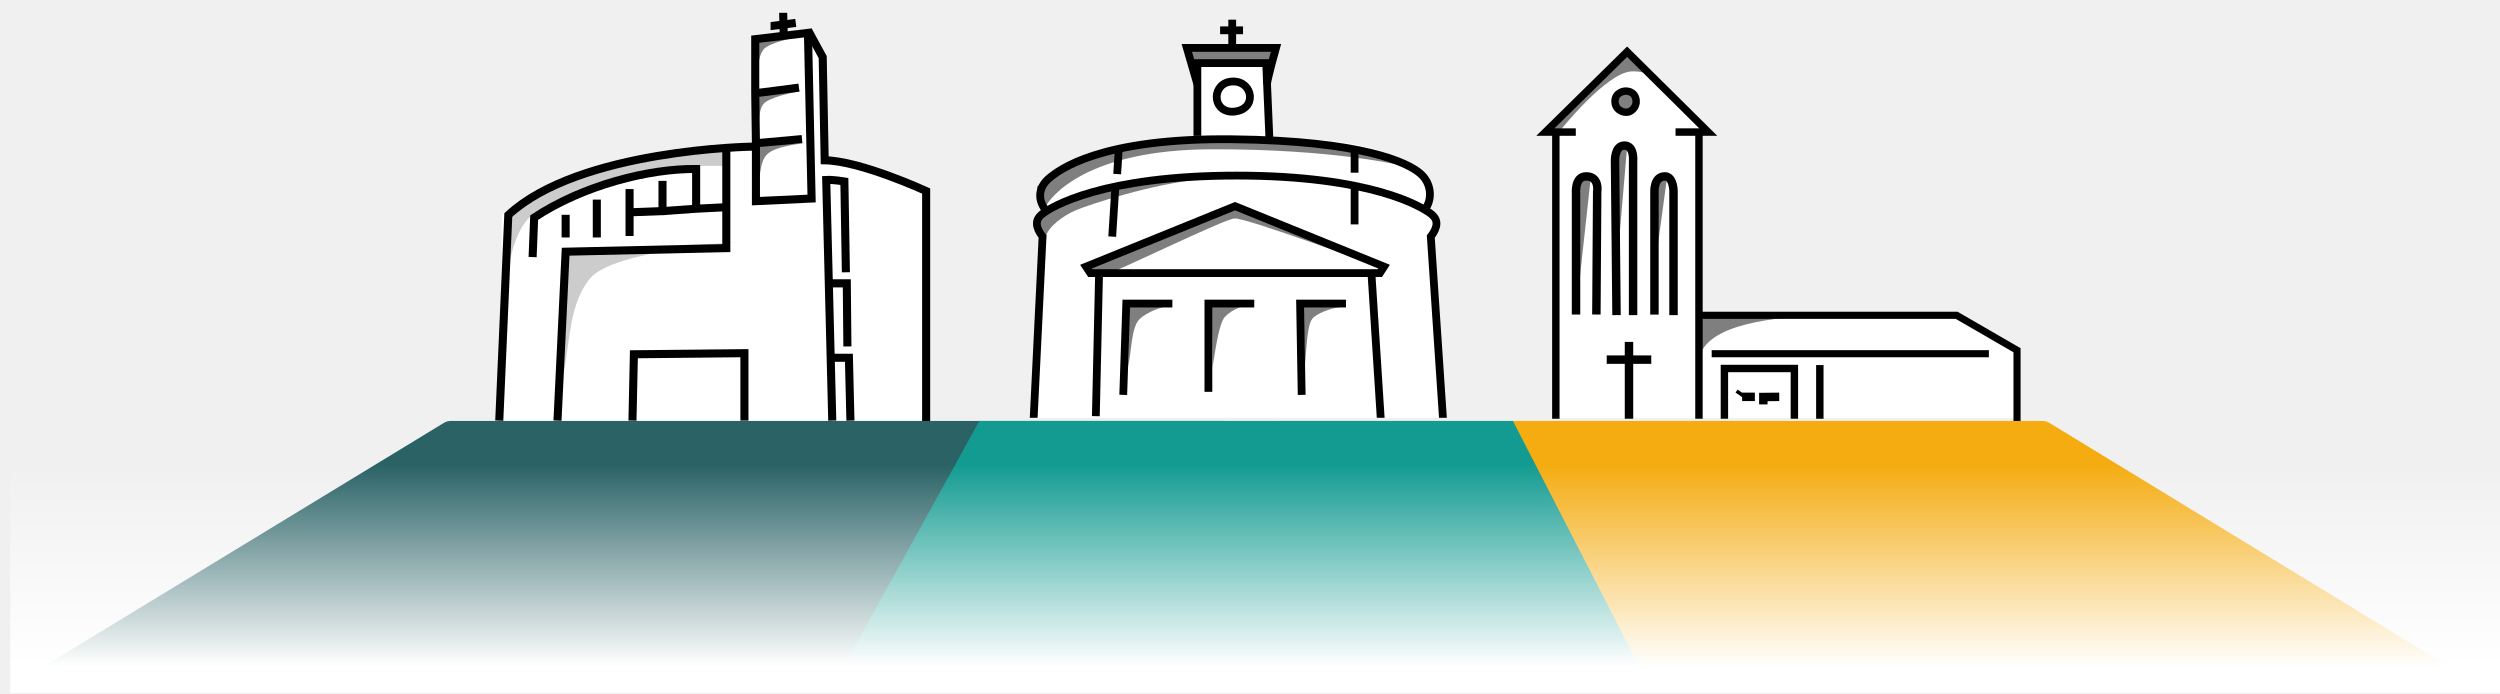
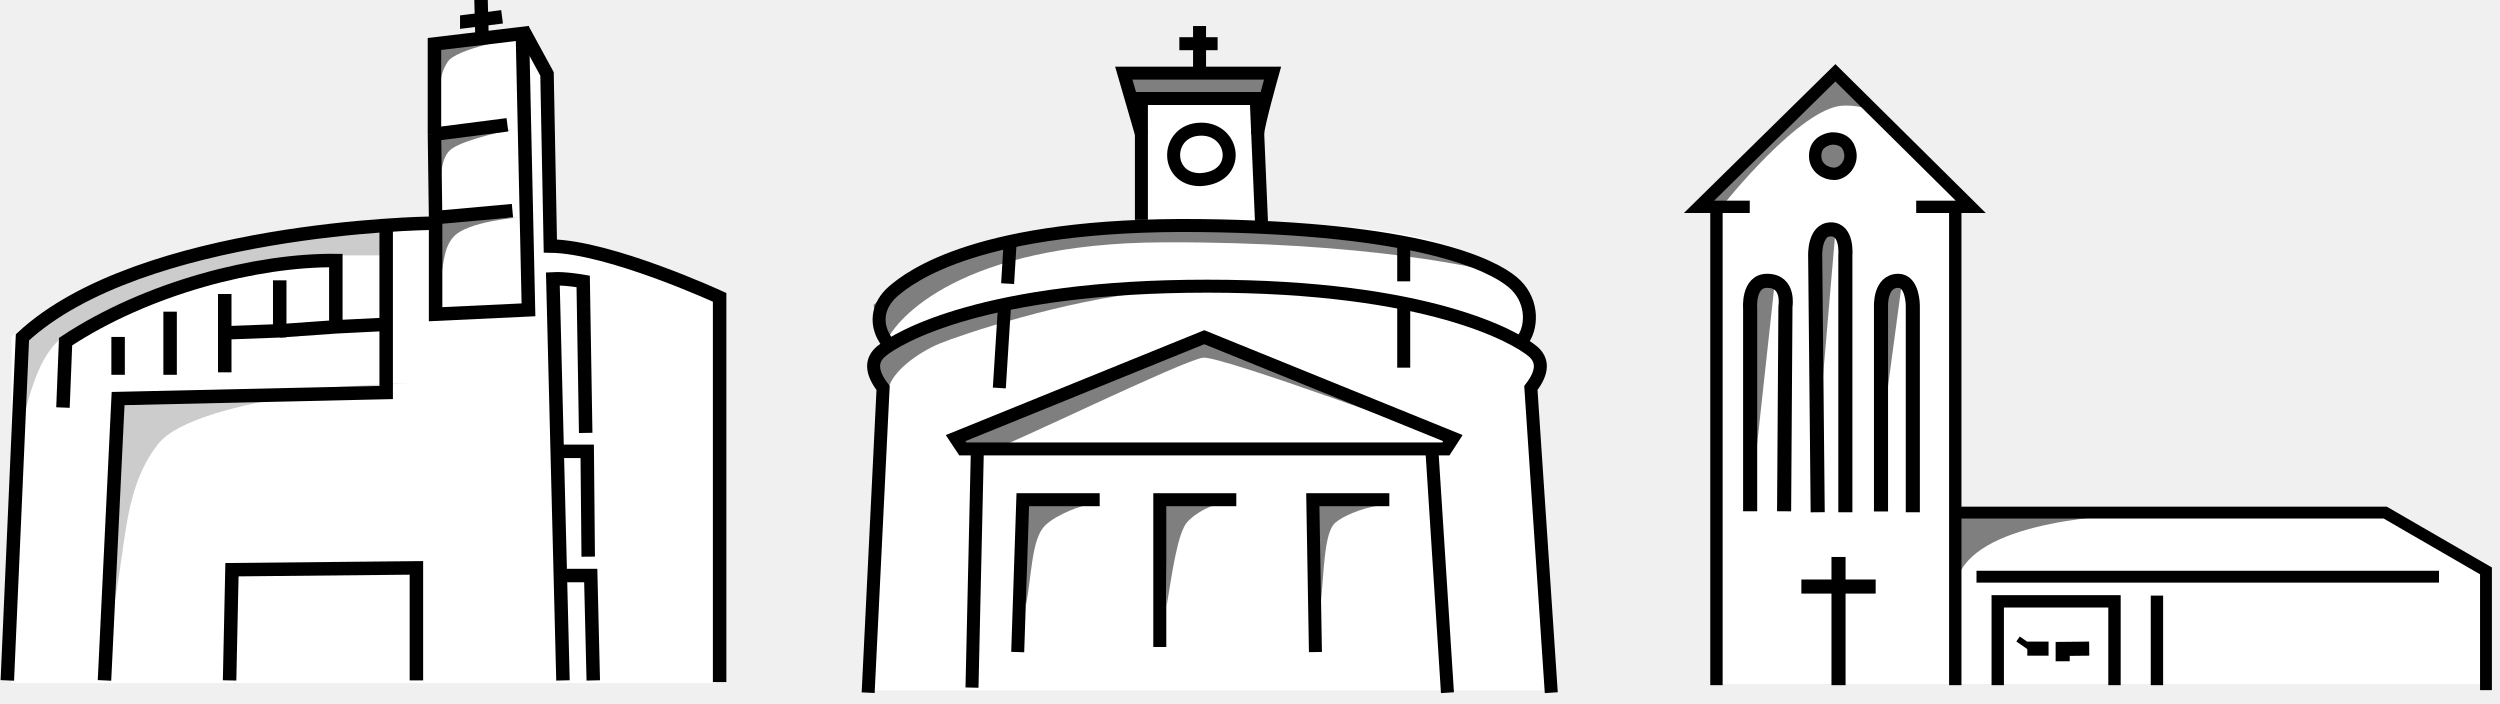
- <svg xmlns="http://www.w3.org/2000/svg" width="974" height="270" viewBox="0 0 974 270" fill="none">
-   <path d="M195.5 83.5V164.5H360V75.5C344 64.5 322.5 63 322.5 63L321 23L315 13L295 15V56.5C295 56.5 232.5 55 195.5 83.5Z" fill="white" />
-   <path opacity="0.2" d="M195.892 111.902C198.497 104.05 200.106 87.878 208.497 83.019C216.887 78.16 232.366 71.551 232.519 71.513C232.672 71.474 268.342 64.671 268.342 64.671L272.441 64.632L282.97 64.632V58.604C282.97 58.604 278.878 58.218 269.645 58.995C260.411 59.773 229.109 65.098 217.194 71.59C205.278 78.082 198.842 82.98 198.842 82.98L195.892 111.902Z" fill="black" />
-   <path opacity="0.2" d="M217.884 152.408C222.711 135.848 220.451 120.571 229.684 108.714C238.573 97.286 289.031 94.37 289.031 94.37L222.137 98.024L220.374 101.912L217.884 152.408Z" fill="black" />
-   <path opacity="0.5" d="M294.855 31.356C295.775 25.836 295.008 22.998 297.346 19.422C299.453 16.234 313.437 13.902 313.437 13.902L294.166 15.185L294.855 31.356Z" fill="black" />
-   <path opacity="0.5" d="M295.469 52.27C295.66 46.323 295.622 41.658 298.266 39.753C301.56 37.382 312.25 35.282 312.25 35.282L293.668 36.371L295.469 52.27Z" fill="black" />
-   <path opacity="0.5" d="M294.97 72.601C296.656 67.547 295.928 63.349 298.725 60.278C301.943 56.702 313.667 55.808 313.667 55.808L294.97 56.43V72.601Z" fill="black" />
-   <path d="M246.407 163.876L246.964 138.025L290.028 137.598V163.876" stroke="black" stroke-width="3.145" stroke-miterlimit="10" />
-   <path d="M294.242 36.332L294.242 15.267L314.778 12.814L316.196 77.344L294.511 78.367V55.808M294.242 36.332L311.277 34.138M294.242 36.332L294.511 55.808M294.511 55.808L312.456 54.188" stroke="black" stroke-width="3.145" stroke-miterlimit="10" />
-   <path d="M305.123 5C305.123 5.428 305.354 13.941 305.354 13.941" stroke="black" stroke-width="3.145" stroke-miterlimit="10" />
-   <path d="M300.22 10.17C300.296 10.17 310.028 8.926 310.028 8.926" stroke="black" stroke-width="3.145" stroke-miterlimit="10" />
-   <path d="M324.25 163.876L321.892 70.111C324.727 69.955 328.968 70.7 328.968 70.7L329.558 106.083M323.24 139.386L330.737 139.386L331.327 163.876M321.976 110.386C322.244 110.386 329.912 110.386 329.912 110.386L330.148 134.98" stroke="black" stroke-width="3.145" stroke-miterlimit="10" />
-   <path d="M245.584 82.708L258.113 82.242V70.463" stroke="black" stroke-width="3.145" stroke-miterlimit="10" />
-   <path d="M245.278 73.649V91.937M232.52 77.777V92.52M220.375 83.674C220.375 84.685 220.375 92.52 220.375 92.52" stroke="black" stroke-width="3.145" stroke-miterlimit="10" />
-   <path d="M207.501 100.162L208.114 84.769C227.232 72.135 252.94 65.643 271.216 65.837V81.315M271.216 81.315L258.113 82.242M271.216 81.315L282.97 80.726M217.195 163.876L220.375 98.063L282.97 96.648V56.779" stroke="black" stroke-width="3.145" stroke-miterlimit="10" />
-   <path d="M292.995 57.137C292.995 57.137 225.777 58.062 198.038 83.758L194.512 163.876M360.831 164.265V74.428C360.831 74.428 335.248 62.639 321.302 62.444L320.525 22.26L314.932 11.997" stroke="black" stroke-width="3.145" stroke-miterlimit="10" />
-   <g clip-path="url(#clip0_718_543)">
-     <path d="M406.358 91.996L402.82 162.763H562.044C560.471 139.174 557.444 91.996 557.916 91.996C560.275 90.817 562.044 83.15 555.557 81.971C565.582 64.279 533.148 52.485 494.816 54.254C495.288 54.254 494.226 37.349 493.637 28.896L497.175 18.281H462.381L465.92 28.896C466.116 37.349 466.627 54.254 467.099 54.254C403.41 59.562 400.461 76.663 407.538 81.971C403.999 83.15 401.64 87.278 406.358 91.996Z" fill="white" />
-     <path opacity="0.5" d="M465.336 26.1C466.876 26.534 467.628 25.588 468.867 25.076C469.732 24.722 470.709 24.958 471.61 25.076C473.038 25.273 474.466 25.51 475.894 25.47C478.824 25.431 481.718 24.801 484.648 24.643C485.776 24.564 486.865 24.564 487.992 24.604C488.781 24.21 489.683 24.25 490.472 24.604C490.66 24.604 490.848 24.604 491.036 24.604C491.036 24.722 491.073 24.801 491.073 24.919C492.013 25.51 492.727 26.534 492.802 27.715C493.253 27.991 493.816 28.148 494.418 28.148C494.455 28.148 494.493 28.148 494.53 28.148C494.793 27.518 495.094 26.849 495.319 26.179C496.033 24.131 496.334 22.044 497.123 20.036C497.085 19.996 497.085 19.918 497.048 19.878C496.108 18.067 494.53 17.831 492.764 17.673C489.345 17.437 485.888 17.358 482.469 17.752C479.238 18.106 476.082 18.657 472.813 18.146C470.183 17.752 468.154 17.831 465.974 18.854C465.674 18.854 465.373 18.894 465.11 18.973C463.231 19.524 462.405 21.453 462.743 23.344C462.968 24.683 464.096 25.746 465.336 26.1Z" fill="black" />
-     <path opacity="0.5" d="M473.203 69.224C471.845 69.33 470.447 69.49 469.049 69.65L488.419 69.224C488.379 69.224 495.488 67.516 473.203 69.224Z" fill="black" />
-     <path opacity="0.5" d="M404.11 90.859L407.48 92.18C408.398 88.331 414.18 83.991 419.311 81.84C424.097 79.84 448.411 71.651 469.049 69.65L451.206 69.952L420.804 75.764L407.173 82.519L402.693 87.689L404.11 90.859Z" fill="black" />
-     <path opacity="0.5" d="M439.548 142.839C440.911 136.009 440.798 127.433 444.016 124.284C446.817 121.552 452.95 119.427 454.73 119.351C456.509 119.275 439.624 119.123 439.624 119.123L439.548 142.839Z" fill="black" />
-     <path opacity="0.5" d="M472.067 118.287L472.378 143.169C473.7 135.197 474.984 125.794 477.278 123.395C480.195 120.299 485.445 118.519 488.361 118.364C491.239 118.209 472.067 118.287 472.067 118.287Z" fill="black" />
-     <path opacity="0.5" d="M507.797 119.472L508.299 143.169C509.16 135.651 509.053 125.921 511.78 123.636C514.507 121.351 520.14 119.693 522.832 119.545C525.523 119.398 507.797 119.472 507.797 119.472Z" fill="black" />
-     <path opacity="0.5" d="M424.386 103.361L425.612 105.996L432.006 106.41C433.882 106.41 476.615 85.48 480.942 85.103C485.268 84.689 537.957 104.189 537.957 104.189L481.631 80.322L424.386 103.361Z" fill="black" />
-     <path opacity="0.5" d="M542.649 61.595L522.288 56.513L489.263 53.05L455.854 54.254L429.296 58.734L410.397 67.279L403.969 72.775L404.585 78.045L406.856 81.508C409.127 76.012 424.292 58.357 471.635 58.169C518.978 57.981 546.999 64.267 551.156 65.886C555.313 67.467 542.649 61.595 542.649 61.595Z" fill="black" />
-     <path d="M481.172 80.322L423.11 103.884L424.784 106.41H481.172H537.597L539.233 103.884L481.172 80.322Z" stroke="black" stroke-width="3.035" stroke-miterlimit="10" />
-     <path d="M428.178 107.329L426.939 162.141" stroke="black" stroke-width="3.035" stroke-miterlimit="10" />
-     <path d="M437.613 153.841L438.8 118.268H456.754" stroke="black" stroke-width="3.035" stroke-miterlimit="10" />
-     <path d="M470.791 152.655V118.268H488.656" stroke="black" stroke-width="3.035" stroke-miterlimit="10" />
-     <path d="M507.131 153.841L506.521 118.268H524.385" stroke="black" stroke-width="3.035" stroke-miterlimit="10" />
-     <path d="M534.327 106.739L537.957 163.327" stroke="black" stroke-width="3.035" stroke-miterlimit="10" />
-     <path d="M407.139 81.508C404.179 77.551 404.717 72.921 408.561 69.598C412.406 66.275 428.513 53.693 480.027 54.254C531.541 54.813 548.455 63.513 553.145 67.433C557.874 71.353 557.836 77.401 555.76 80.65" stroke="black" stroke-width="3.035" stroke-miterlimit="10" />
-     <path d="M402.693 163.327L406.184 92.18C403.234 88.339 403.387 85.622 405.724 83.629C409.555 80.404 429.947 68.407 481.842 68.407C533.738 68.407 554.065 80.404 557.896 83.629C560.233 85.622 560.386 88.339 557.436 92.18L562.202 163.327" stroke="black" stroke-width="3.035" stroke-miterlimit="10" />
-     <path d="M434.595 72.022L433.319 92.18" stroke="black" stroke-width="3.035" stroke-miterlimit="10" />
-     <path d="M527.748 67.279V57.793" stroke="black" stroke-width="3.035" stroke-miterlimit="10" />
-     <path d="M466.497 52.93V24.591H493.302L494.571 54.235" stroke="black" stroke-width="3.035" stroke-miterlimit="10" />
-     <path d="M493.636 32.891C493.636 31.03 497.123 18.662 497.123 18.662H462.381L466.509 32.891" stroke="black" stroke-width="3.035" stroke-miterlimit="10" />
-     <path d="M527.748 87.437C527.748 86.691 527.748 72.022 527.748 72.022" stroke="black" stroke-width="3.035" stroke-miterlimit="10" />
-     <path d="M435.871 57.793L435.254 67.818" stroke="black" stroke-width="3.035" stroke-miterlimit="10" />
-     <path d="M480.332 31.745C488.329 31.584 490.098 43.05 480.216 43.532C471.817 43.532 472.059 31.911 480.332 31.745Z" stroke="black" stroke-width="3.035" stroke-miterlimit="10" />
-     <path d="M480.073 18.928V7.666" stroke="black" stroke-width="3.035" stroke-miterlimit="10" />
-     <path d="M475.355 11.794C475.933 11.794 484.287 11.794 484.287 11.794" stroke="black" stroke-width="3.035" stroke-miterlimit="10" />
-   </g>
-   <path d="M606.205 50.819V162.865H786.069V136.328L762.48 122.764H661.638V50.819H664.587L633.922 20.153L602.667 50.819H606.205Z" fill="white" />
-   <path d="M613.928 51.453H602.077L633.922 20.153L665.528 51.453H652.793" stroke="black" stroke-width="2.888" stroke-miterlimit="10" />
-   <path d="M606.153 163.14V50.302" stroke="black" stroke-width="2.888" stroke-miterlimit="10" />
-   <path d="M661.917 163.14V50.302" stroke="black" stroke-width="2.888" stroke-miterlimit="10" />
-   <path d="M629.793 122.764L629.206 62.804C629.206 62.804 628.967 56.716 632.899 56.716C636.831 56.716 636.25 62.804 636.25 62.804V122.764" stroke="black" stroke-width="3.291" stroke-miterlimit="10" />
-   <path d="M614.02 122.535L614.02 75.168C614.02 75.168 613.47 68.724 617.984 68.724C623.307 68.724 622.262 74.746 622.262 74.746L621.948 122.535" stroke="black" stroke-width="3.291" stroke-miterlimit="10" />
-   <path d="M644.574 122.579V74.836C644.574 74.836 644.231 68.724 648.612 68.724C652.002 68.724 652.002 74.492 652.002 74.492V122.764" stroke="black" stroke-width="3.291" stroke-miterlimit="10" />
-   <path d="M661.917 122.841H762.301L785.835 136.457V164.292" stroke="black" stroke-width="2.769" stroke-miterlimit="10" />
-   <path d="M666.874 137.809L774.865 137.809" stroke="black" stroke-width="2.769" stroke-miterlimit="10" />
-   <path d="M709.005 142.225V163.14" stroke="black" stroke-width="2.888" stroke-miterlimit="10" />
-   <path d="M671.83 163.14V143.566H699.092V163.14" stroke="black" stroke-width="2.888" stroke-miterlimit="10" />
-   <path opacity="0.5" d="M614.156 120.538L619.768 69.1L614.156 71.459L614.156 120.538Z" fill="black" />
-   <path opacity="0.5" d="M629.697 106.721L629.736 106.212L633.921 57.306L629.736 60.254L629.697 106.721Z" fill="black" />
-   <path opacity="0.5" d="M644.567 105.57L649.524 68.724L645.538 71.565L644.567 105.57Z" fill="black" />
-   <path opacity="0.5" d="M661.917 139.866C664.587 125.713 692.904 123.619 709.406 122.764C725.908 121.91 661.917 121.689 661.917 121.689V139.866Z" fill="black" />
-   <path opacity="0.5" d="M607.851 50.848C607.851 50.848 625.841 28.198 635.69 27.82C642.321 27.593 644.275 30.581 644.275 30.581L633.468 21.653L603.256 50.848L609.269 50.999L612.987 51.453" fill="black" />
-   <path d="M634.654 133.203V163.14" stroke="black" stroke-width="3.291" stroke-miterlimit="10" />
-   <path d="M625.98 140.112H643.329" stroke="black" stroke-width="3.291" stroke-miterlimit="10" />
-   <path d="M678.74 154.609H683.697" stroke="black" stroke-width="3.291" stroke-miterlimit="10" />
-   <path d="M678.324 152.721L677.521 153.873" stroke="black" stroke-width="3.291" stroke-miterlimit="10" />
-   <path d="M686.996 157.558V154.672L693.192 154.609" stroke="black" stroke-width="3.291" stroke-miterlimit="10" />
-   <path d="M633.102 35.486C636.823 35.443 637.311 38.077 637.443 39.175C637.665 41.678 635.583 43.742 633.634 43.742C631.685 43.742 629.204 42.381 629.204 39.57C629.16 35.794 633.102 35.486 633.102 35.486Z" fill="black" fill-opacity="0.5" stroke="black" stroke-width="2.888" stroke-miterlimit="10" />
-   <path d="M15.235 260.729L172.983 164.729C173.766 164.252 174.666 164 175.583 164H477C479.761 164 482 166.239 482 169V265C482 267.761 479.761 270 477 270H17.834C12.779 270 10.917 263.356 15.235 260.729Z" fill="#2A6266" />
-   <path d="M955.801 260.731L798.381 164.731C797.597 164.253 796.696 164 795.777 164H498C495.239 164 493 166.239 493 169V265C493 267.761 495.239 270 498 270H953.198C958.25 270 960.114 263.362 955.801 260.731Z" fill="#F4AC11" />
-   <path d="M381.557 164H589.443L644 270H323L381.557 164Z" fill="#139B91" />
-   <rect x="4" y="181" width="970" height="89" fill="url(#paint0_linear_718_543)" />
-   <defs>
-     <linearGradient id="paint0_linear_718_543" x1="489" y1="181" x2="489" y2="270" gradientUnits="userSpaceOnUse">
-       <stop stop-color="white" stop-opacity="0" />
-       <stop offset="0.885" stop-color="white" />
-     </linearGradient>
-     <clipPath id="clip0_718_543">
-       <rect width="204.043" height="162.763" fill="white" transform="translate(381)" />
-     </clipPath>
-   </defs>
+ <svg xmlns="http://www.w3.org/2000/svg" width="192" height="54" viewBox="0 0 192 54" fill="none">
+   <path d="M0.888 25.819V52.461H54.994V23.188C49.731 19.57 42.66 19.077 42.66 19.077L42.166 5.92L40.193 2.631L33.615 3.289V16.939C33.615 16.939 13.058 16.445 0.888 25.819Z" fill="white" />
+   <path opacity="0.2" d="M1.017 35.161C1.874 32.578 2.403 27.259 5.163 25.661C7.923 24.063 13.014 21.889 13.064 21.877C13.115 21.864 24.847 19.626 24.847 19.626L26.195 19.613L29.658 19.613V17.631C29.658 17.631 28.312 17.504 25.275 17.76C22.238 18.015 11.943 19.767 8.024 21.902C4.104 24.037 1.987 25.648 1.987 25.648L1.017 35.161Z" fill="black" />
+   <path opacity="0.2" d="M8.25 48.484C9.838 43.037 9.095 38.012 12.132 34.113C15.055 30.354 31.652 29.395 31.652 29.395L9.649 30.597L9.07 31.875L8.25 48.484Z" fill="black" />
+   <path opacity="0.5" d="M33.567 8.669C33.87 6.853 33.618 5.92 34.386 4.744C35.079 3.695 39.679 2.928 39.679 2.928L33.34 3.35L33.567 8.669Z" fill="black" />
+   <path opacity="0.5" d="M33.769 15.548C33.832 13.591 33.819 12.057 34.689 11.431C35.773 10.651 39.288 9.96 39.288 9.96L33.177 10.318L33.769 15.548Z" fill="black" />
+   <path opacity="0.5" d="M33.605 22.235C34.16 20.573 33.92 19.192 34.84 18.181C35.898 17.005 39.755 16.711 39.755 16.711L33.605 16.916V22.235Z" fill="black" />
+   <path d="M17.632 52.256L17.815 43.753L31.98 43.613V52.256" stroke="black" stroke-width="1.035" stroke-miterlimit="10" />
+   <path d="M33.366 10.306L33.366 3.377L40.12 2.57L40.587 23.795L33.454 24.131V16.711M33.366 10.306L38.968 9.584M33.366 10.306L33.454 16.711M33.454 16.711L39.356 16.178" stroke="black" stroke-width="1.035" stroke-miterlimit="10" />
+   <path d="M36.944 0C36.944 0.141 37.02 2.941 37.02 2.941" stroke="black" stroke-width="1.035" stroke-miterlimit="10" />
+   <path d="M35.331 1.701C35.357 1.701 38.558 1.291 38.558 1.291" stroke="black" stroke-width="1.035" stroke-miterlimit="10" />
+   <path d="M43.236 52.256L42.46 21.416C43.392 21.364 44.788 21.61 44.788 21.61L44.981 33.247M42.903 44.201L45.369 44.201L45.563 52.256M42.488 34.663C42.576 34.663 45.098 34.663 45.098 34.663L45.175 42.752" stroke="black" stroke-width="1.035" stroke-miterlimit="10" />
+   <path d="M17.362 25.559L21.483 25.406V21.531" stroke="black" stroke-width="1.035" stroke-miterlimit="10" />
+   <path d="M17.261 22.579V28.594M13.064 23.937V28.786M9.07 25.877C9.07 26.209 9.07 28.786 9.07 28.786" stroke="black" stroke-width="1.035" stroke-miterlimit="10" />
+   <path d="M4.835 31.3L5.037 26.237C11.325 22.081 19.781 19.946 25.792 20.01V25.101M25.792 25.101L21.482 25.406M25.792 25.101L29.658 24.907M8.024 52.256L9.07 30.609L29.658 30.144V17.031" stroke="black" stroke-width="1.035" stroke-miterlimit="10" />
+   <path d="M32.956 17.148C32.956 17.148 10.847 17.453 1.723 25.904L0.563 52.256M55.267 52.384V22.836C55.267 22.836 46.853 18.958 42.266 18.894L42.011 5.677L40.171 2.301" stroke="black" stroke-width="1.035" stroke-miterlimit="10" />
+   <path d="M67.88 29.737L66.716 53.013H119.086C118.569 45.254 117.573 29.737 117.729 29.737C118.504 29.349 119.086 26.828 116.953 26.439C120.25 20.621 109.582 16.741 96.974 17.323C97.129 17.323 96.78 11.763 96.586 8.983L97.75 5.491H86.306L87.47 8.983C87.535 11.763 87.703 17.323 87.858 17.323C66.91 19.069 65.94 24.694 68.267 26.439C67.104 26.828 66.328 28.185 67.88 29.737Z" fill="white" />
+   <path opacity="0.5" d="M87.278 8.063C87.785 8.206 88.032 7.895 88.44 7.726C88.724 7.61 89.045 7.688 89.342 7.726C89.811 7.791 90.281 7.869 90.751 7.856C91.715 7.843 92.666 7.636 93.63 7.584C94.001 7.558 94.359 7.558 94.73 7.571C94.99 7.441 95.286 7.454 95.546 7.571C95.608 7.571 95.669 7.571 95.731 7.571C95.731 7.61 95.743 7.636 95.743 7.675C96.052 7.869 96.287 8.206 96.312 8.594C96.46 8.685 96.646 8.737 96.843 8.737C96.856 8.737 96.868 8.737 96.88 8.737C96.967 8.529 97.066 8.309 97.14 8.089C97.375 7.416 97.474 6.729 97.733 6.068C97.721 6.055 97.721 6.03 97.708 6.017C97.399 5.421 96.88 5.343 96.299 5.291C95.175 5.214 94.038 5.188 92.913 5.317C91.85 5.434 90.812 5.615 89.737 5.447C88.872 5.317 88.205 5.343 87.488 5.68C87.389 5.68 87.29 5.693 87.204 5.719C86.586 5.9 86.314 6.535 86.425 7.156C86.499 7.597 86.87 7.947 87.278 8.063Z" fill="black" />
+   <path opacity="0.5" d="M89.866 22.247C89.419 22.282 88.959 22.334 88.499 22.387L94.87 22.247C94.857 22.247 97.195 21.685 89.866 22.247Z" fill="black" />
+   <path opacity="0.5" d="M67.14 29.363L68.249 29.797C68.551 28.531 70.453 27.104 72.14 26.396C73.714 25.739 81.711 23.045 88.499 22.387L82.631 22.486L72.631 24.398L68.148 26.62L66.674 28.32L67.14 29.363Z" fill="black" />
+   <path opacity="0.5" d="M78.796 46.46C79.245 44.213 79.207 41.393 80.266 40.357C81.187 39.458 83.204 38.759 83.79 38.734C84.375 38.709 78.821 38.659 78.821 38.659L78.796 46.46Z" fill="black" />
+   <path opacity="0.5" d="M89.492 38.384L89.594 46.568C90.029 43.946 90.451 40.853 91.206 40.064C92.165 39.046 93.892 38.461 94.852 38.41C95.798 38.359 89.492 38.384 89.492 38.384Z" fill="black" />
+   <path opacity="0.5" d="M101.244 38.774L101.409 46.568C101.693 44.095 101.657 40.895 102.554 40.144C103.451 39.392 105.304 38.847 106.189 38.798C107.074 38.75 101.244 38.774 101.244 38.774Z" fill="black" />
+   <path opacity="0.5" d="M73.81 33.475L74.213 34.342L76.316 34.478C76.933 34.478 90.988 27.594 92.411 27.47C93.834 27.334 111.164 33.747 111.164 33.747L92.638 25.897L73.81 33.475Z" fill="black" />
+   <path opacity="0.5" d="M112.708 19.738L106.01 18.066L95.148 16.927L84.16 17.323L75.424 18.797L69.208 21.607L67.094 23.415L67.297 25.148L68.044 26.287C68.791 24.48 73.779 18.673 89.35 18.611C104.922 18.549 114.138 20.617 115.505 21.149C116.873 21.669 112.708 19.738 112.708 19.738Z" fill="black" />
+   <path d="M92.487 25.897L73.39 33.647L73.94 34.478H92.487H111.045L111.583 33.647L92.487 25.897Z" stroke="black" stroke-width="0.998" stroke-miterlimit="10" />
+   <path d="M75.056 34.78L74.649 52.808" stroke="black" stroke-width="0.998" stroke-miterlimit="10" />
+   <path d="M78.16 50.078L78.55 38.378H84.456" stroke="black" stroke-width="0.998" stroke-miterlimit="10" />
+   <path d="M89.072 49.688V38.378H94.948" stroke="black" stroke-width="0.998" stroke-miterlimit="10" />
+   <path d="M101.025 50.078L100.824 38.378H106.7" stroke="black" stroke-width="0.998" stroke-miterlimit="10" />
+   <path d="M109.97 34.586L111.164 53.198" stroke="black" stroke-width="0.998" stroke-miterlimit="10" />
+   <path d="M68.136 26.287C67.163 24.986 67.34 23.463 68.604 22.37C69.869 21.277 75.167 17.139 92.11 17.323C109.053 17.507 114.617 20.368 116.159 21.658C117.715 22.947 117.702 24.937 117.019 26.005" stroke="black" stroke-width="0.998" stroke-miterlimit="10" />
+   <path d="M66.674 53.198L67.822 29.797C66.852 28.534 66.902 27.64 67.671 26.985C68.931 25.924 75.638 21.978 92.707 21.978C109.776 21.978 116.462 25.924 117.722 26.985C118.491 27.64 118.541 28.534 117.571 29.797L119.138 53.198" stroke="black" stroke-width="0.998" stroke-miterlimit="10" />
+   <path d="M77.167 23.167L76.748 29.797" stroke="black" stroke-width="0.998" stroke-miterlimit="10" />
+   <path d="M107.806 21.607V18.487" stroke="black" stroke-width="0.998" stroke-miterlimit="10" />
+   <path d="M87.66 16.888V7.567H96.476L96.894 17.317" stroke="black" stroke-width="0.998" stroke-miterlimit="10" />
+   <path d="M96.586 10.297C96.586 9.685 97.733 5.617 97.733 5.617H86.306L87.664 10.297" stroke="black" stroke-width="0.998" stroke-miterlimit="10" />
+   <path d="M107.806 28.237C107.806 27.992 107.806 23.167 107.806 23.167" stroke="black" stroke-width="0.998" stroke-miterlimit="10" />
+   <path d="M77.587 18.487L77.384 21.784" stroke="black" stroke-width="0.998" stroke-miterlimit="10" />
+   <path d="M92.21 9.92C94.841 9.867 95.423 13.638 92.172 13.797C89.41 13.797 89.489 9.974 92.21 9.92Z" stroke="black" stroke-width="0.998" stroke-miterlimit="10" />
+   <path d="M92.126 5.704V2" stroke="black" stroke-width="0.998" stroke-miterlimit="10" />
+   <path d="M90.574 3.358C90.764 3.358 93.512 3.358 93.512 3.358" stroke="black" stroke-width="0.998" stroke-miterlimit="10" />
+   <path d="M131.841 15.678V52.531H191V43.803L183.241 39.341H150.073V15.678H151.043L140.957 5.591L130.677 15.678H131.841Z" fill="white" />
+   <path d="M134.381 15.886H130.483L140.957 5.591L151.353 15.886H147.164" stroke="black" stroke-width="0.95" stroke-miterlimit="10" />
+   <path d="M131.824 52.621V15.508" stroke="black" stroke-width="0.95" stroke-miterlimit="10" />
+   <path d="M150.165 52.621V15.508" stroke="black" stroke-width="0.95" stroke-miterlimit="10" />
+   <path d="M139.599 39.341L139.406 19.62C139.406 19.62 139.327 17.617 140.621 17.617C141.914 17.617 141.723 19.62 141.723 19.62V39.341" stroke="black" stroke-width="1.082" stroke-miterlimit="10" />
+   <path d="M134.411 39.266L134.411 23.686C134.411 23.686 134.23 21.567 135.715 21.567C137.466 21.567 137.122 23.548 137.122 23.548L137.019 39.266" stroke="black" stroke-width="1.082" stroke-miterlimit="10" />
+   <path d="M144.461 39.28V23.577C144.461 23.577 144.348 21.567 145.789 21.567C146.904 21.567 146.904 23.464 146.904 23.464V39.341" stroke="black" stroke-width="1.082" stroke-miterlimit="10" />
+   <path d="M150.165 39.366H183.182L190.923 43.845V53" stroke="black" stroke-width="0.911" stroke-miterlimit="10" />
+   <path d="M151.795 44.29L187.315 44.29" stroke="black" stroke-width="0.911" stroke-miterlimit="10" />
+   <path d="M165.653 45.742V52.621" stroke="black" stroke-width="0.95" stroke-miterlimit="10" />
+   <path d="M153.426 52.621V46.183H162.393V52.621" stroke="black" stroke-width="0.95" stroke-miterlimit="10" />
+   <path opacity="0.5" d="M134.456 38.609L136.302 21.691L134.456 22.466L134.456 38.609Z" fill="black" />
+   <path opacity="0.5" d="M139.568 34.065L139.581 33.897L140.957 17.811L139.581 18.781L139.568 34.065Z" fill="black" />
+   <path opacity="0.5" d="M144.458 33.686L146.089 21.567L144.778 22.501L144.458 33.686Z" fill="black" />
+   <path opacity="0.5" d="M150.165 44.966C151.043 40.311 160.357 39.622 165.785 39.341C171.212 39.06 150.165 38.988 150.165 38.988V44.966Z" fill="black" />
+   <path opacity="0.5" d="M132.382 15.687C132.382 15.687 138.299 8.237 141.539 8.113C143.719 8.038 144.362 9.021 144.362 9.021L140.808 6.085L130.871 15.687L132.849 15.737L134.071 15.886" fill="black" />
+   <path d="M141.198 42.775V52.621" stroke="black" stroke-width="1.082" stroke-miterlimit="10" />
+   <path d="M138.345 45.047H144.051" stroke="black" stroke-width="1.082" stroke-miterlimit="10" />
+   <path d="M155.698 49.815H157.329" stroke="black" stroke-width="1.082" stroke-miterlimit="10" />
+   <path d="M155.562 49.194L155.297 49.573" stroke="black" stroke-width="1.082" stroke-miterlimit="10" />
+   <path d="M158.414 50.785V49.836L160.451 49.815" stroke="black" stroke-width="1.082" stroke-miterlimit="10" />
+   <path d="M140.688 10.635C141.911 10.62 142.072 11.487 142.115 11.848C142.188 12.671 141.503 13.35 140.862 13.35C140.221 13.35 139.405 12.902 139.405 11.978C139.391 10.736 140.688 10.635 140.688 10.635Z" fill="black" fill-opacity="0.5" stroke="black" stroke-width="0.95" stroke-miterlimit="10" />
</svg>
